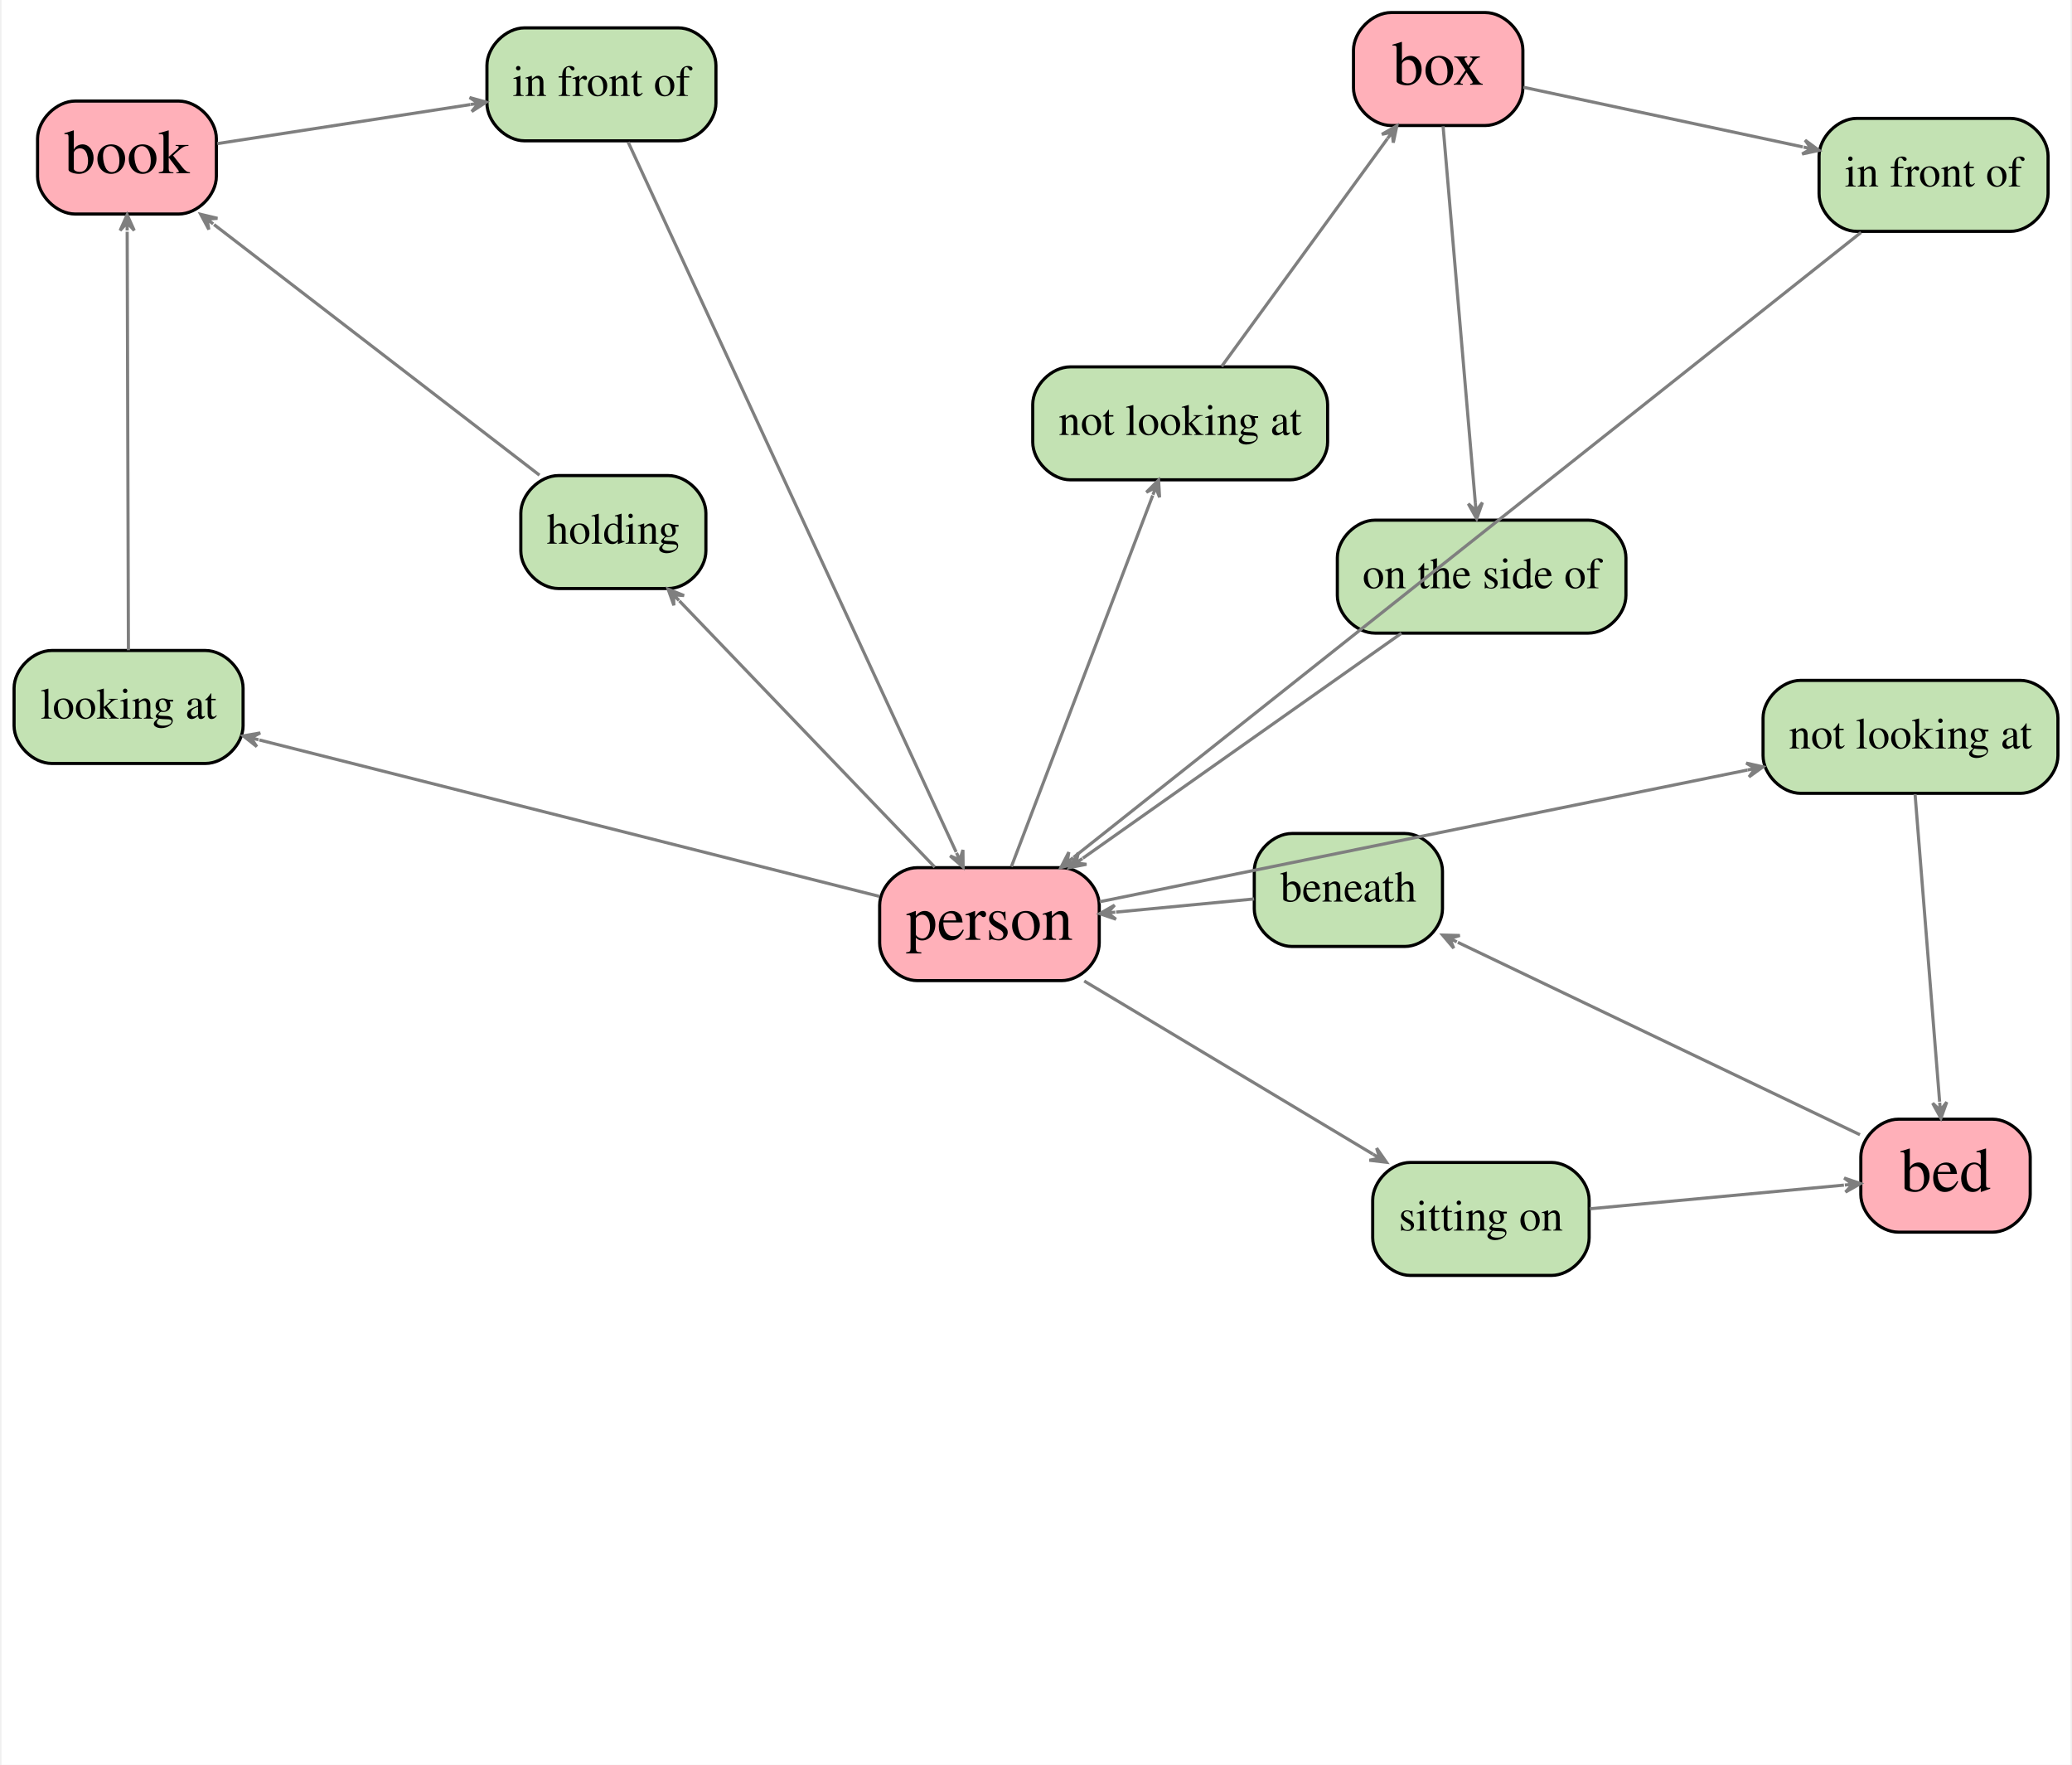
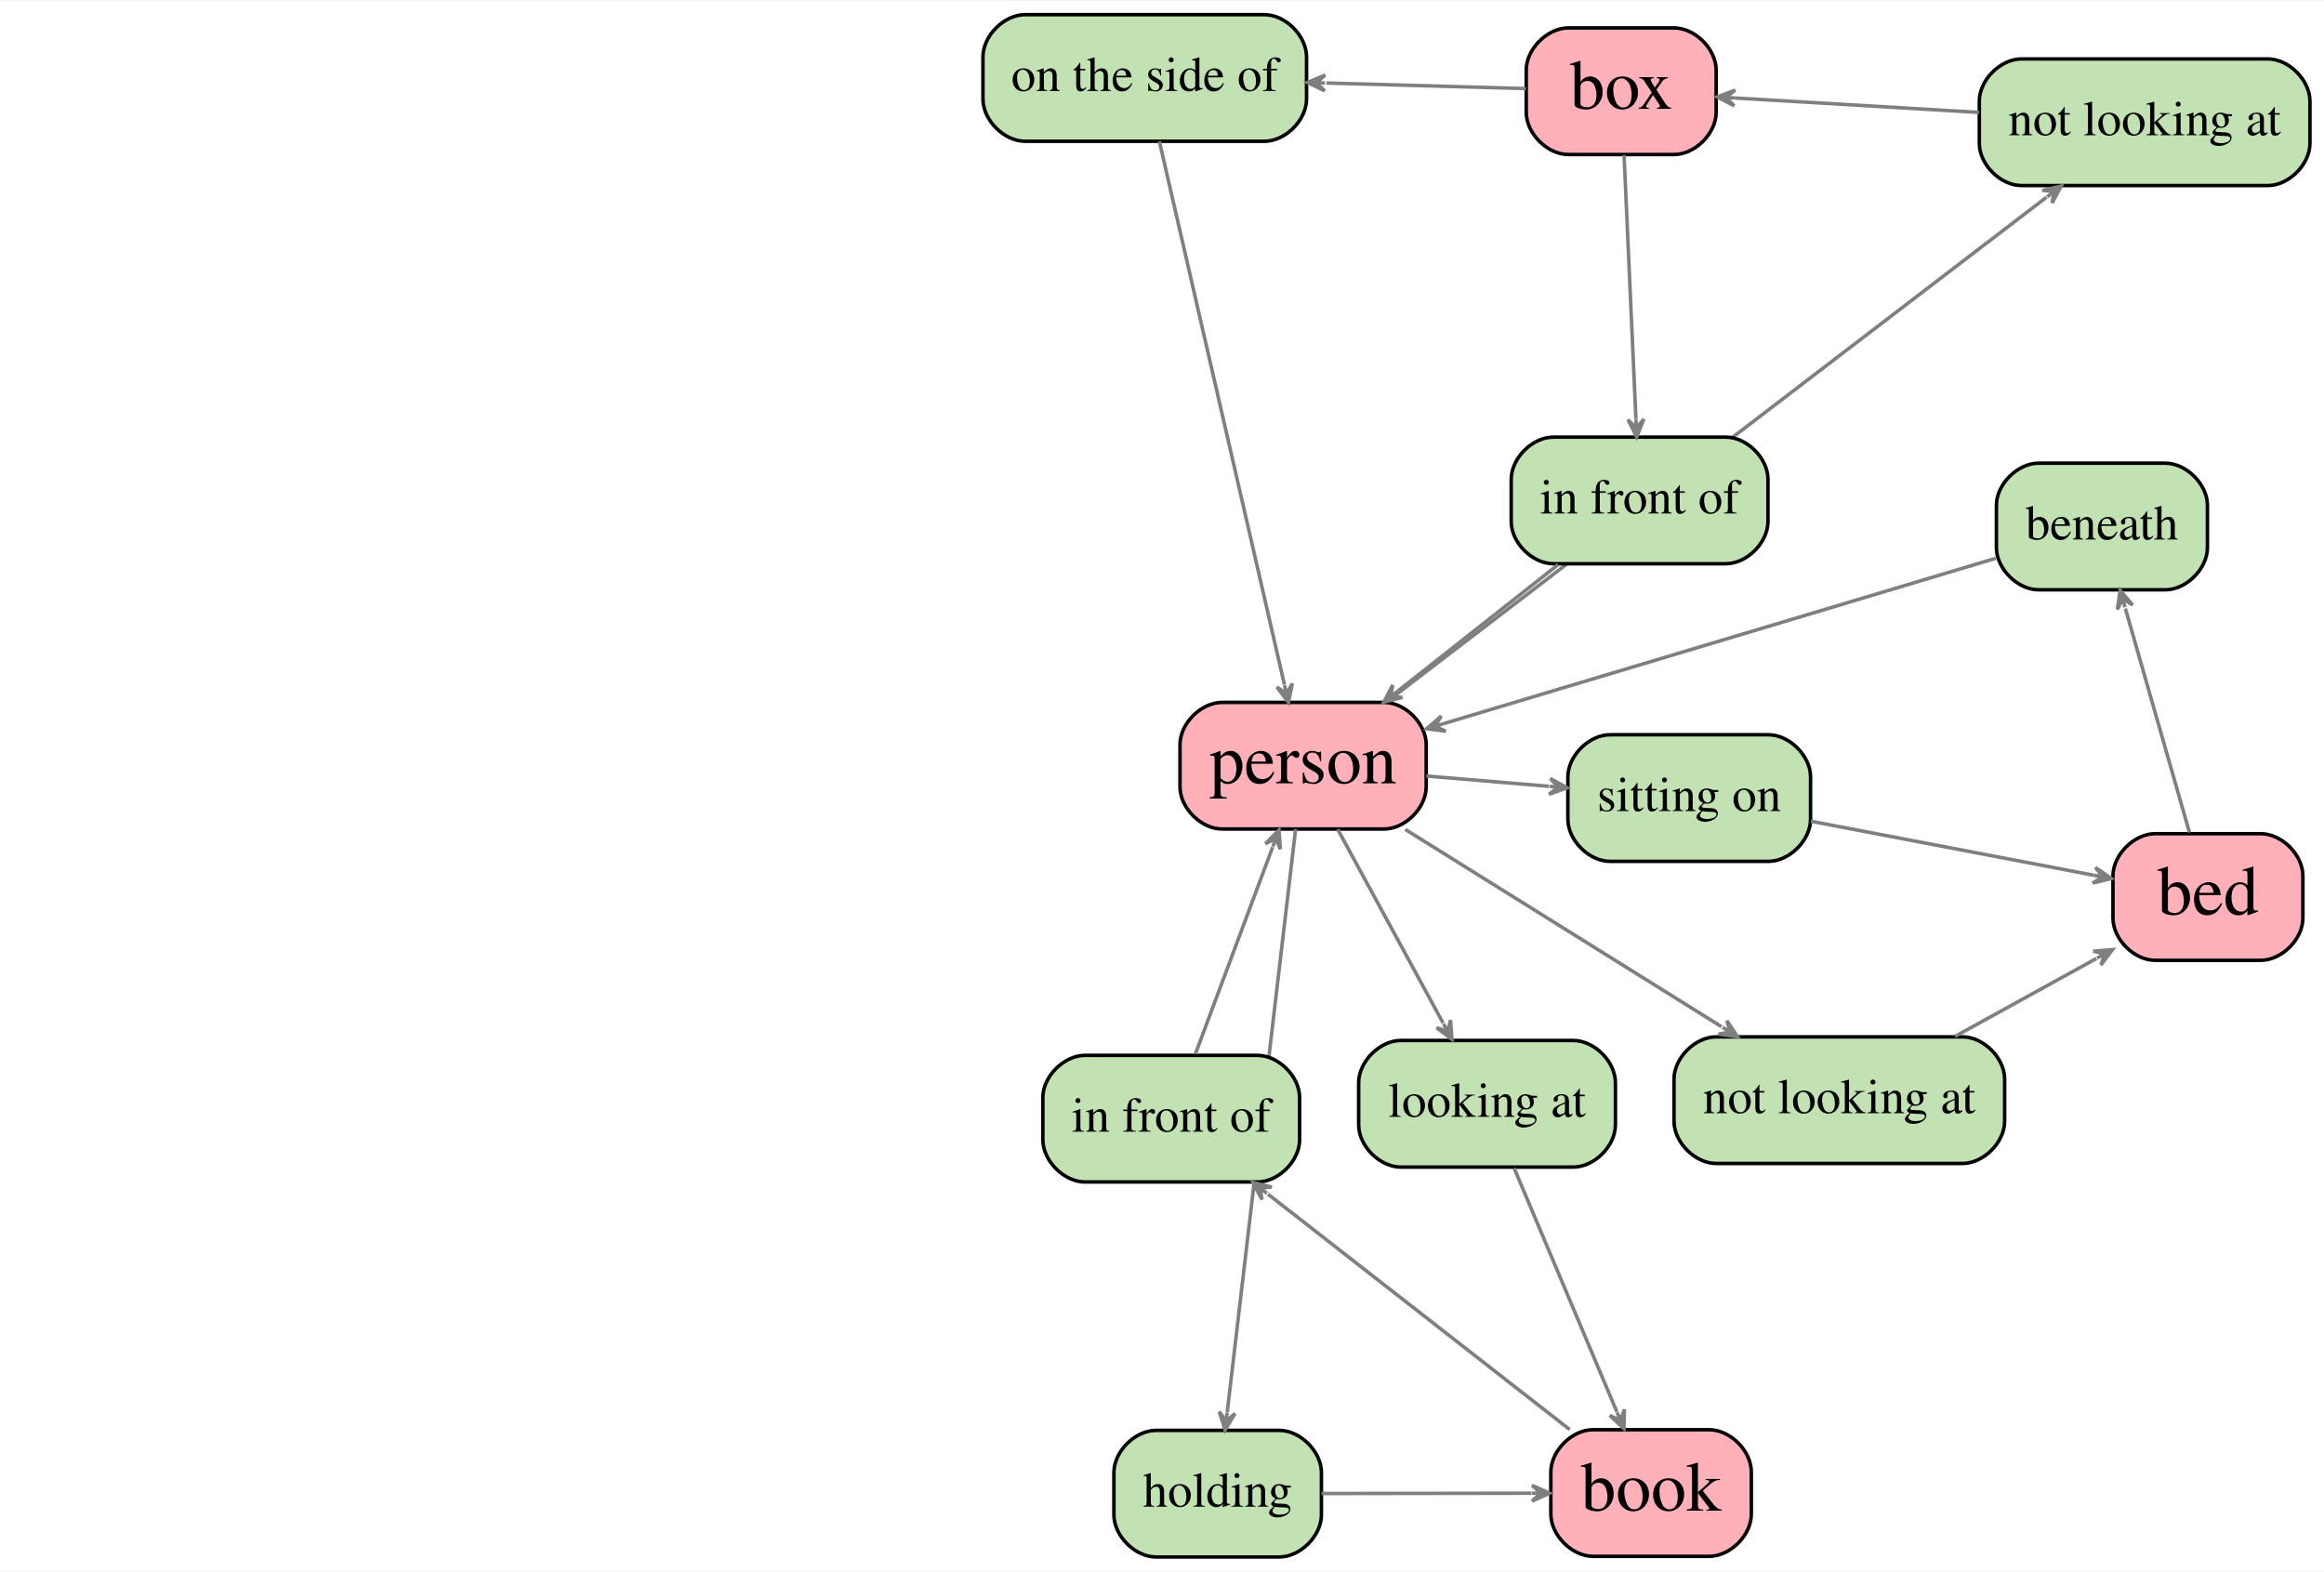
- <svg xmlns="http://www.w3.org/2000/svg" height="562pt" viewBox="0.00 0.00 659.54 562.44" width="660pt">
-   <g class="graph" id="graph0" transform="scale(1 1) rotate(0) translate(4 558.44)">
-     <polygon fill="#ffffff" points="-4,4 -4,-558.44 655.54,-558.44 655.54,4 -4,4" stroke="transparent" />
-     <g class="node" id="node1">
-       <path d="M490.1,-187.97C490.1,-187.97 445.1,-187.97 445.1,-187.97 439.1,-187.97 433.1,-181.97 433.1,-175.97 433.1,-175.97 433.1,-163.97 433.1,-163.97 433.1,-157.97 439.1,-151.97 445.1,-151.97 445.1,-151.97 490.1,-151.97 490.1,-151.97 496.1,-151.97 502.1,-157.97 502.1,-163.97 502.1,-163.97 502.1,-175.97 502.1,-175.97 502.1,-181.97 496.1,-187.97 490.1,-187.97" fill="#c3e2b3" stroke="#000000" />
-       <text fill="#000000" font-family="Times,serif" font-size="14.00" text-anchor="middle" x="467.6" y="-166.27">sitting on</text>
-     </g>
+ <svg xmlns="http://www.w3.org/2000/svg" height="447pt" viewBox="0.00 0.00 660.75 446.50" width="661pt">
+   <g class="graph" id="graph0" transform="scale(1 1) rotate(0) translate(4 442.5)">
+     <polygon fill="#ffffff" points="-4,4 -4,-442.5 656.75,-442.5 656.75,4 -4,4" stroke="transparent" />
    <g class="node" id="node2">
-       <path d="M630.71,-201.76C630.71,-201.76 600.71,-201.76 600.71,-201.76 594.71,-201.76 588.71,-195.76 588.71,-189.76 588.71,-189.76 588.71,-177.76 588.71,-177.76 588.71,-171.76 594.71,-165.76 600.71,-165.76 600.71,-165.76 630.71,-165.76 630.71,-165.76 636.71,-165.76 642.71,-171.76 642.71,-177.76 642.71,-177.76 642.71,-189.76 642.71,-189.76 642.71,-195.76 636.71,-201.76 630.71,-201.76" fill="#ffb0b9" stroke="#000000" />
-       <text fill="#000000" font-family="Times,serif" font-size="20.00" text-anchor="middle" x="615.71" y="-178.76">bed</text>
-     </g>
-     <g class="edge" id="edge1">
-       <path d="M502.33,-173.21C526.81,-175.49 559.37,-178.52 583.32,-180.75" fill="none" stroke="#7f7f7f" />
-       <polygon fill="#7f7f7f" points="588.59,-181.24 583.403,-183.017 586.101,-181.008 583.611,-180.777 583.611,-180.777 583.611,-180.777 586.101,-181.008 583.82,-178.537 588.59,-181.24 588.59,-181.24" stroke="#7f7f7f" />
+       <path d="M389.49,-242.97C389.49,-242.97 343.49,-242.97 343.49,-242.97 337.49,-242.97 331.49,-236.97 331.49,-230.97 331.49,-230.97 331.49,-218.97 331.49,-218.97 331.49,-212.97 337.49,-206.97 343.49,-206.97 343.49,-206.97 389.49,-206.97 389.49,-206.97 395.49,-206.97 401.49,-212.97 401.49,-218.97 401.49,-218.97 401.49,-230.97 401.49,-230.97 401.49,-236.97 395.49,-242.97 389.49,-242.97" fill="#ffb0b9" stroke="#000000" />
+       <text fill="#000000" font-family="Times,serif" font-size="20.00" text-anchor="middle" x="366.49" y="-219.97">person</text>
    </g>
    <g class="node" id="node3">
-       <path d="M443.35,-292.81C443.35,-292.81 407.35,-292.81 407.35,-292.81 401.35,-292.81 395.35,-286.81 395.35,-280.81 395.35,-280.81 395.35,-268.81 395.35,-268.81 395.35,-262.81 401.35,-256.81 407.35,-256.81 407.35,-256.81 443.35,-256.81 443.35,-256.81 449.35,-256.81 455.35,-262.81 455.35,-268.81 455.35,-268.81 455.35,-280.81 455.35,-280.81 455.35,-286.81 449.35,-292.81 443.35,-292.81" fill="#c3e2b3" stroke="#000000" />
-       <text fill="#000000" font-family="Times,serif" font-size="14.00" text-anchor="middle" x="425.35" y="-271.11">beneath</text>
+       <path d="M359.7,-36C359.7,-36 324.7,-36 324.7,-36 318.7,-36 312.7,-30 312.7,-24 312.7,-24 312.7,-12 312.7,-12 312.7,-6 318.7,0 324.7,0 324.7,0 359.7,0 359.7,0 365.7,0 371.7,-6 371.7,-12 371.7,-12 371.7,-24 371.7,-24 371.7,-30 365.7,-36 359.7,-36" fill="#c3e2b3" stroke="#000000" />
+       <text fill="#000000" font-family="Times,serif" font-size="14.00" text-anchor="middle" x="342.2" y="-14.3">holding</text>
    </g>
    <g class="edge" id="edge2">
-       <path d="M588.43,-196.81C554.69,-212.95 497.18,-240.45 460.24,-258.12" fill="none" stroke="#7f7f7f" />
-       <polygon fill="#7f7f7f" points="455.4,-260.44 458.936,-256.25 457.654,-259.359 459.909,-258.279 459.909,-258.279 459.909,-258.279 457.654,-259.359 460.881,-260.308 455.4,-260.44 455.4,-260.44" stroke="#7f7f7f" />
+       <path d="M364.37,-206.96C359.97,-169.43 349.81,-82.845 344.92,-41.2" fill="none" stroke="#7f7f7f" />
+       <polygon fill="#7f7f7f" points="344.32,-36.111 347.14,-40.813 344.613,-38.594 344.906,-41.077 344.906,-41.077 344.906,-41.077 344.613,-38.594 342.671,-41.34 344.32,-36.111 344.32,-36.111" stroke="#7f7f7f" />
    </g>
-     <g class="node" id="node4">
-       <path d="M333.93,-281.92C333.93,-281.92 287.93,-281.92 287.93,-281.92 281.93,-281.92 275.93,-275.92 275.93,-269.92 275.93,-269.92 275.93,-257.92 275.93,-257.92 275.93,-251.92 281.93,-245.92 287.93,-245.92 287.93,-245.92 333.93,-245.92 333.93,-245.92 339.93,-245.92 345.93,-251.92 345.93,-257.92 345.93,-257.92 345.93,-269.92 345.93,-269.92 345.93,-275.92 339.93,-281.92 333.93,-281.92" fill="#ffb0b9" stroke="#000000" />
-       <text fill="#000000" font-family="Times,serif" font-size="20.00" text-anchor="middle" x="310.93" y="-258.92">person</text>
+     <g class="node" id="node8">
+       <path d="M640.75,-425.91C640.75,-425.91 570.75,-425.91 570.75,-425.91 564.75,-425.91 558.75,-419.91 558.75,-413.91 558.75,-413.91 558.75,-401.91 558.75,-401.91 558.75,-395.91 564.75,-389.91 570.75,-389.91 570.75,-389.91 640.75,-389.91 640.75,-389.91 646.75,-389.91 652.75,-395.91 652.75,-401.91 652.75,-401.91 652.75,-413.91 652.75,-413.91 652.75,-419.91 646.75,-425.91 640.75,-425.91" fill="#c3e2b3" stroke="#000000" />
+       <text fill="#000000" font-family="Times,serif" font-size="14.00" text-anchor="middle" x="605.75" y="-404.21">not looking at</text>
    </g>
-     <g class="edge" id="edge3">
-       <path d="M395.29,-271.95C381.84,-270.67 365.79,-269.14 351.32,-267.76" fill="none" stroke="#7f7f7f" />
-       <polygon fill="#7f7f7f" points="346.07,-267.26 351.261,-265.494 348.559,-267.497 351.048,-267.734 351.048,-267.734 351.048,-267.734 348.559,-267.497 350.834,-269.974 346.07,-267.26 346.07,-267.26" stroke="#7f7f7f" />
+     <g class="edge" id="edge7">
+       <path d="M390.3,-243.18C434.82,-277.22 530.42,-350.32 577.87,-386.59" fill="none" stroke="#7f7f7f" />
+       <polygon fill="#7f7f7f" points="582.03,-389.77 576.691,-388.521 580.044,-388.252 578.058,-386.733 578.058,-386.733 578.058,-386.733 580.044,-388.252 579.424,-384.946 582.03,-389.77 582.03,-389.77" stroke="#7f7f7f" />
+     </g>
+     <g class="node" id="node9">
+       <path d="M553.95,-147.88C553.95,-147.88 483.95,-147.88 483.95,-147.88 477.95,-147.88 471.95,-141.88 471.95,-135.88 471.95,-135.88 471.95,-123.88 471.95,-123.88 471.95,-117.88 477.95,-111.88 483.95,-111.88 483.95,-111.88 553.95,-111.88 553.95,-111.88 559.95,-111.88 565.95,-117.88 565.95,-123.88 565.95,-123.88 565.95,-135.88 565.95,-135.88 565.95,-141.88 559.95,-147.88 553.95,-147.88" fill="#c3e2b3" stroke="#000000" />
+       <text fill="#000000" font-family="Times,serif" font-size="14.00" text-anchor="middle" x="518.95" y="-126.18">not looking at</text>
    </g>
    <g class="edge" id="edge8">
-       <path d="M341.14,-245.8C367.47,-230.01 405.66,-207.12 433.17,-190.62" fill="none" stroke="#7f7f7f" />
-       <polygon fill="#7f7f7f" points="437.49,-188.03 434.359,-192.531 435.346,-189.315 433.202,-190.601 433.202,-190.601 433.202,-190.601 435.346,-189.315 432.045,-188.671 437.49,-188.03 437.49,-188.03" stroke="#7f7f7f" />
+       <path d="M395.52,-206.86C421.17,-190.87 458.56,-167.54 485.46,-150.77" fill="none" stroke="#7f7f7f" />
+       <polygon fill="#7f7f7f" points="490.02,-147.92 486.973,-152.478 487.9,-149.245 485.78,-150.57 485.78,-150.57 485.78,-150.57 487.9,-149.245 484.587,-148.662 490.02,-147.92 490.02,-147.92" stroke="#7f7f7f" />
    </g>
-     <g class="node" id="node8">
-       <path d="M61,-351.13C61,-351.13 12,-351.13 12,-351.13 6,-351.13 0,-345.13 0,-339.13 0,-339.13 0,-327.13 0,-327.13 0,-321.13 6,-315.13 12,-315.13 12,-315.13 61,-315.13 61,-315.13 67,-315.13 73,-321.13 73,-327.13 73,-327.13 73,-339.13 73,-339.13 73,-345.13 67,-351.13 61,-351.13" fill="#c3e2b3" stroke="#000000" />
-       <text fill="#000000" font-family="Times,serif" font-size="14.00" text-anchor="middle" x="36.5" y="-329.43">looking at</text>
-     </g>
-     <g class="edge" id="edge9">
-       <path d="M275.9,-272.75C225.36,-285.5 132.17,-309 78.175,-322.62" fill="none" stroke="#7f7f7f" />
-       <polygon fill="#7f7f7f" points="73.074,-323.91 77.37,-320.503 75.498,-323.297 77.921,-322.684 77.921,-322.684 77.921,-322.684 75.498,-323.297 78.473,-324.865 73.074,-323.91 73.074,-323.91" stroke="#7f7f7f" />
-     </g>
-     <g class="node" id="node9">
-       <path d="M639.54,-341.61C639.54,-341.61 569.54,-341.61 569.54,-341.61 563.54,-341.61 557.54,-335.61 557.54,-329.61 557.54,-329.61 557.54,-317.61 557.54,-317.61 557.54,-311.61 563.54,-305.61 569.54,-305.61 569.54,-305.61 639.54,-305.61 639.54,-305.61 645.54,-305.61 651.54,-311.61 651.54,-317.61 651.54,-317.61 651.54,-329.61 651.54,-329.61 651.54,-335.61 645.54,-341.61 639.54,-341.61" fill="#c3e2b3" stroke="#000000" />
-       <text fill="#000000" font-family="Times,serif" font-size="14.00" text-anchor="middle" x="604.54" y="-319.91">not looking at</text>
+     <g class="node" id="node11">
+       <path d="M443.29,-146.85C443.29,-146.85 394.29,-146.85 394.29,-146.85 388.29,-146.85 382.29,-140.85 382.29,-134.85 382.29,-134.85 382.29,-122.85 382.29,-122.85 382.29,-116.85 388.29,-110.85 394.29,-110.85 394.29,-110.85 443.29,-110.85 443.29,-110.85 449.29,-110.85 455.29,-116.85 455.29,-122.85 455.29,-122.85 455.29,-134.85 455.29,-134.85 455.29,-140.85 449.29,-146.85 443.29,-146.85" fill="#c3e2b3" stroke="#000000" />
+       <text fill="#000000" font-family="Times,serif" font-size="14.00" text-anchor="middle" x="418.79" y="-125.15">looking at</text>
    </g>
    <g class="edge" id="edge10">
-       <path d="M346.06,-271.06C397.36,-281.49 493.12,-300.96 552.58,-313.04" fill="none" stroke="#7f7f7f" />
-       <polygon fill="#7f7f7f" points="557.51,-314.05 552.16,-315.251 555.061,-313.548 552.612,-313.046 552.612,-313.046 552.612,-313.046 555.061,-313.548 553.063,-310.842 557.51,-314.05 557.51,-314.05" stroke="#7f7f7f" />
+       <path d="M376.32,-206.89C384.82,-191.28 397.13,-168.65 406.31,-151.77" fill="none" stroke="#7f7f7f" />
+       <polygon fill="#7f7f7f" points="408.81,-147.17 408.399,-152.638 407.616,-149.367 406.422,-151.563 406.422,-151.563 406.422,-151.563 407.616,-149.367 404.445,-150.489 408.81,-147.17 408.81,-147.17" stroke="#7f7f7f" />
    </g>
-     <g class="node" id="node11">
-       <path d="M406.73,-441.52C406.73,-441.52 336.73,-441.52 336.73,-441.52 330.73,-441.52 324.73,-435.52 324.73,-429.52 324.73,-429.52 324.73,-417.52 324.73,-417.52 324.73,-411.52 330.73,-405.52 336.73,-405.52 336.73,-405.52 406.73,-405.52 406.73,-405.52 412.73,-405.52 418.73,-411.52 418.73,-417.52 418.73,-417.52 418.73,-429.52 418.73,-429.52 418.73,-435.52 412.73,-441.52 406.73,-441.52" fill="#c3e2b3" stroke="#000000" />
-       <text fill="#000000" font-family="Times,serif" font-size="14.00" text-anchor="middle" x="371.73" y="-419.82">not looking at</text>
+     <g class="node" id="node13">
+       <path d="M498.77,-233.77C498.77,-233.77 453.77,-233.77 453.77,-233.77 447.77,-233.77 441.77,-227.77 441.77,-221.77 441.77,-221.77 441.77,-209.77 441.77,-209.77 441.77,-203.77 447.77,-197.77 453.77,-197.77 453.77,-197.77 498.77,-197.77 498.77,-197.77 504.77,-197.77 510.77,-203.77 510.77,-209.77 510.77,-209.77 510.77,-221.77 510.77,-221.77 510.77,-227.77 504.77,-233.77 498.77,-233.77" fill="#c3e2b3" stroke="#000000" />
+       <text fill="#000000" font-family="Times,serif" font-size="14.00" text-anchor="middle" x="476.27" y="-212.07">sitting on</text>
    </g>
    <g class="edge" id="edge12">
-       <path d="M317.91,-282.22C329.04,-311.45 350.81,-368.59 362.97,-400.53" fill="none" stroke="#7f7f7f" />
-       <polygon fill="#7f7f7f" points="364.84,-405.43 360.955,-401.561 363.949,-403.094 363.057,-400.759 363.057,-400.759 363.057,-400.759 363.949,-403.094 365.159,-399.956 364.84,-405.43 364.84,-405.43" stroke="#7f7f7f" />
+       <path d="M401.53,-222.03C412.63,-221.1 424.98,-220.07 436.4,-219.11" fill="none" stroke="#7f7f7f" />
+       <polygon fill="#7f7f7f" points="441.57,-218.68 436.774,-221.337 439.079,-218.887 436.587,-219.095 436.587,-219.095 436.587,-219.095 439.079,-218.887 436.401,-216.852 441.57,-218.68 441.57,-218.68" stroke="#7f7f7f" />
    </g>
-     <g class="node" id="node13">
-       <path d="M208.54,-406.88C208.54,-406.88 173.54,-406.88 173.54,-406.88 167.54,-406.88 161.54,-400.88 161.54,-394.88 161.54,-394.88 161.54,-382.88 161.54,-382.88 161.54,-376.88 167.54,-370.88 173.54,-370.88 173.54,-370.88 208.54,-370.88 208.54,-370.88 214.54,-370.88 220.54,-376.88 220.54,-382.88 220.54,-382.88 220.54,-394.88 220.54,-394.88 220.54,-400.88 214.54,-406.88 208.54,-406.88" fill="#c3e2b3" stroke="#000000" />
-       <text fill="#000000" font-family="Times,serif" font-size="14.00" text-anchor="middle" x="191.04" y="-385.18">holding</text>
+     <g class="node" id="node15">
+       <path d="M481.93,-36.185C481.93,-36.185 448.93,-36.185 448.93,-36.185 442.93,-36.185 436.93,-30.185 436.93,-24.185 436.93,-24.185 436.93,-12.185 436.93,-12.185 436.93,-6.185 442.93,-.185 448.93,-.185 448.93,-.185 481.93,-.185 481.93,-.185 487.93,-.185 493.93,-6.185 493.93,-12.185 493.93,-12.185 493.93,-24.185 493.93,-24.185 493.93,-30.185 487.93,-36.185 481.93,-36.185" fill="#ffb0b9" stroke="#000000" />
+       <text fill="#000000" font-family="Times,serif" font-size="20.00" text-anchor="middle" x="465.43" y="-13.185">book</text>
    </g>
    <g class="edge" id="edge14">
-       <path d="M293.5,-282.09C271.92,-304.58 235.21,-342.85 212.08,-366.95" fill="none" stroke="#7f7f7f" />
-       <polygon fill="#7f7f7f" points="208.49,-370.69 210.329,-365.525 210.221,-368.886 211.952,-367.083 211.952,-367.083 211.952,-367.083 210.221,-368.886 213.576,-368.641 208.49,-370.69 208.49,-370.69" stroke="#7f7f7f" />
+       <path d="M371.71,-18.044C389.68,-18.071 412.69,-18.106 431.42,-18.134" fill="none" stroke="#7f7f7f" />
+       <polygon fill="#7f7f7f" points="436.58,-18.142 431.577,-20.384 434.08,-18.138 431.58,-18.134 431.58,-18.134 431.58,-18.134 434.08,-18.138 431.584,-15.884 436.58,-18.142 436.58,-18.142" stroke="#7f7f7f" />
    </g>
-     <g class="node" id="node5">
-       <path d="M468.98,-554.44C468.98,-554.44 438.98,-554.44 438.98,-554.44 432.98,-554.44 426.98,-548.44 426.98,-542.44 426.98,-542.44 426.98,-530.44 426.98,-530.44 426.98,-524.44 432.98,-518.44 438.98,-518.44 438.98,-518.44 468.98,-518.44 468.98,-518.44 474.98,-518.44 480.98,-524.44 480.98,-530.44 480.98,-530.44 480.98,-542.44 480.98,-542.44 480.98,-548.44 474.98,-554.44 468.98,-554.44" fill="#ffb0b9" stroke="#000000" />
-       <text fill="#000000" font-family="Times,serif" font-size="20.00" text-anchor="middle" x="453.98" y="-531.44">box</text>
+     <g class="node" id="node16">
+       <path d="M471.93,-434.73C471.93,-434.73 441.93,-434.73 441.93,-434.73 435.93,-434.73 429.93,-428.73 429.93,-422.73 429.93,-422.73 429.93,-410.73 429.93,-410.73 429.93,-404.73 435.93,-398.73 441.93,-398.73 441.93,-398.73 471.93,-398.73 471.93,-398.73 477.93,-398.73 483.93,-404.73 483.93,-410.73 483.93,-410.73 483.93,-422.73 483.93,-422.73 483.93,-428.73 477.93,-434.73 471.93,-434.73" fill="#ffb0b9" stroke="#000000" />
+       <text fill="#000000" font-family="Times,serif" font-size="20.00" text-anchor="middle" x="456.93" y="-411.73">box</text>
    </g>
-     <g class="node" id="node6">
-       <path d="M501.83,-392.67C501.83,-392.67 433.83,-392.67 433.83,-392.67 427.83,-392.67 421.83,-386.67 421.83,-380.67 421.83,-380.67 421.83,-368.67 421.83,-368.67 421.83,-362.67 427.83,-356.67 433.83,-356.67 433.83,-356.67 501.83,-356.67 501.83,-356.67 507.83,-356.67 513.83,-362.67 513.83,-368.67 513.83,-368.67 513.83,-380.67 513.83,-380.67 513.83,-386.67 507.83,-392.67 501.83,-392.67" fill="#c3e2b3" stroke="#000000" />
-       <text fill="#000000" font-family="Times,serif" font-size="14.00" text-anchor="middle" x="467.83" y="-370.97">on the side of</text>
+     <g class="edge" id="edge19">
+       <path d="M558.66,-410.7C536.05,-412.04 509.53,-413.61 489.24,-414.81" fill="none" stroke="#7f7f7f" />
+       <polygon fill="#7f7f7f" points="484.22,-415.11 489.077,-412.566 486.716,-414.961 489.211,-414.812 489.211,-414.812 489.211,-414.812 486.716,-414.961 489.345,-417.058 484.22,-415.11 484.22,-415.11" stroke="#7f7f7f" />
    </g>
-     <g class="edge" id="edge4">
-       <path d="M455.54,-518.2C458.07,-488.71 463.04,-430.59 465.83,-398.09" fill="none" stroke="#7f7f7f" />
-       <polygon fill="#7f7f7f" points="466.25,-393.1 468.073,-398.271 466.04,-395.591 465.83,-398.082 465.83,-398.082 465.83,-398.082 466.04,-395.591 463.589,-397.894 466.25,-393.1 466.25,-393.1" stroke="#7f7f7f" />
-     </g>
-     <g class="node" id="node7">
-       <path d="M636.4,-520.71C636.4,-520.71 587.4,-520.71 587.4,-520.71 581.4,-520.71 575.4,-514.71 575.4,-508.71 575.4,-508.71 575.4,-496.71 575.4,-496.71 575.4,-490.71 581.4,-484.71 587.4,-484.71 587.4,-484.71 636.4,-484.71 636.4,-484.71 642.4,-484.71 648.4,-490.71 648.4,-496.71 648.4,-496.71 648.4,-508.71 648.4,-508.71 648.4,-514.71 642.4,-520.71 636.4,-520.71" fill="#c3e2b3" stroke="#000000" />
-       <text fill="#000000" font-family="Times,serif" font-size="14.00" text-anchor="middle" x="611.9" y="-499.01">in front of</text>
-     </g>
-     <g class="edge" id="edge5">
-       <path d="M481.13,-530.64C505.62,-525.41 542.02,-517.64 570.2,-511.62" fill="none" stroke="#7f7f7f" />
-       <polygon fill="#7f7f7f" points="575.36,-510.52 570.939,-513.763 572.915,-511.041 570.47,-511.562 570.47,-511.562 570.47,-511.562 572.915,-511.041 570.001,-509.362 575.36,-510.52 575.36,-510.52" stroke="#7f7f7f" />
-     </g>
-     <g class="edge" id="edge6">
-       <path d="M442.27,-356.63C414.46,-337 370.06,-305.65 340.7,-284.93" fill="none" stroke="#7f7f7f" />
-       <polygon fill="#7f7f7f" points="336.48,-281.95 341.862,-282.996 338.522,-283.392 340.564,-284.834 340.564,-284.834 340.564,-284.834 338.522,-283.392 339.266,-286.672 336.48,-281.95 336.48,-281.95" stroke="#7f7f7f" />
-     </g>
-     <g class="edge" id="edge7">
-       <path d="M588.78,-484.37C533.94,-440.86 396.19,-331.56 337.78,-285.22" fill="none" stroke="#7f7f7f" />
-       <polygon fill="#7f7f7f" points="333.72,-281.99 339.034,-283.342 335.676,-283.546 337.633,-285.103 337.633,-285.103 337.633,-285.103 335.676,-283.546 336.232,-286.864 333.72,-281.99 333.72,-281.99" stroke="#7f7f7f" />
-     </g>
-     <g class="node" id="node19">
-       <path d="M52.485,-526.23C52.485,-526.23 19.485,-526.23 19.485,-526.23 13.485,-526.23 7.485,-520.23 7.485,-514.23 7.485,-514.23 7.485,-502.23 7.485,-502.23 7.485,-496.23 13.485,-490.23 19.485,-490.23 19.485,-490.23 52.485,-490.23 52.485,-490.23 58.485,-490.23 64.485,-496.23 64.485,-502.23 64.485,-502.23 64.485,-514.23 64.485,-514.23 64.485,-520.23 58.485,-526.23 52.485,-526.23" fill="#ffb0b9" stroke="#000000" />
-       <text fill="#000000" font-family="Times,serif" font-size="20.00" text-anchor="middle" x="35.985" y="-503.23">book</text>
+     <g class="node" id="node18">
+       <path d="M638.75,-205.64C638.75,-205.64 608.75,-205.64 608.75,-205.64 602.75,-205.64 596.75,-199.64 596.75,-193.64 596.75,-193.64 596.75,-181.64 596.75,-181.64 596.75,-175.64 602.75,-169.64 608.75,-169.64 608.75,-169.64 638.75,-169.64 638.75,-169.64 644.75,-169.64 650.75,-175.64 650.75,-181.64 650.75,-181.64 650.75,-193.64 650.75,-193.64 650.75,-199.64 644.75,-205.64 638.75,-205.64" fill="#ffb0b9" stroke="#000000" />
+       <text fill="#000000" font-family="Times,serif" font-size="20.00" text-anchor="middle" x="623.75" y="-182.64">bed</text>
    </g>
    <g class="edge" id="edge20">
-       <path d="M36.447,-351.21C36.353,-383.06 36.159,-449.14 36.054,-484.58" fill="none" stroke="#7f7f7f" />
-       <polygon fill="#7f7f7f" points="36.038,-489.99 33.803,-484.983 36.045,-487.49 36.053,-484.99 36.053,-484.99 36.053,-484.99 36.045,-487.49 38.303,-484.997 36.038,-489.99 36.038,-489.99" stroke="#7f7f7f" />
+       <path d="M551.82,-148C564.66,-155.07 579.31,-163.14 592.03,-170.15" fill="none" stroke="#7f7f7f" />
+       <polygon fill="#7f7f7f" points="596.62,-172.68 591.155,-172.237 594.431,-171.473 592.241,-170.266 592.241,-170.266 592.241,-170.266 594.431,-171.473 593.327,-168.296 596.62,-172.68 596.62,-172.68" stroke="#7f7f7f" />
+     </g>
+     <g class="edge" id="edge22">
+       <path d="M426.49,-110.57C434.49,-91.591 447.03,-61.84 455.71,-41.251" fill="none" stroke="#7f7f7f" />
+       <polygon fill="#7f7f7f" points="457.71,-36.486 457.849,-41.967 456.742,-38.791 455.775,-41.096 455.775,-41.096 455.775,-41.096 456.742,-38.791 453.7,-40.225 457.71,-36.486 457.71,-36.486" stroke="#7f7f7f" />
    </g>
    <g class="edge" id="edge24">
-       <path d="M606,-305.33C608,-280.2 611.62,-234.97 613.83,-207.33" fill="none" stroke="#7f7f7f" />
-       <polygon fill="#7f7f7f" points="614.25,-202.05 616.096,-207.213 614.052,-204.542 613.853,-207.034 613.853,-207.034 613.853,-207.034 614.052,-204.542 611.611,-206.856 614.25,-202.05 614.25,-202.05" stroke="#7f7f7f" />
+       <path d="M510.85,-209.18C535.17,-204.54 567.5,-198.37 591.33,-193.82" fill="none" stroke="#7f7f7f" />
+       <polygon fill="#7f7f7f" points="596.28,-192.88 591.788,-196.023 593.824,-193.346 591.368,-193.813 591.368,-193.813 591.368,-193.813 593.824,-193.346 590.948,-191.602 596.28,-192.88 596.28,-192.88" stroke="#7f7f7f" />
    </g>
-     <g class="edge" id="edge26">
-       <path d="M384.95,-441.66C399.34,-461.42 422.36,-493.02 437.81,-514.25" fill="none" stroke="#7f7f7f" />
-       <polygon fill="#7f7f7f" points="440.8,-518.34 436.033,-515.631 439.325,-516.322 437.849,-514.304 437.849,-514.304 437.849,-514.304 439.325,-516.322 439.666,-512.976 440.8,-518.34 440.8,-518.34" stroke="#7f7f7f" />
+     <g class="node" id="node21">
+       <path d="M353.5,-142.62C353.5,-142.62 304.5,-142.62 304.5,-142.62 298.5,-142.62 292.5,-136.62 292.5,-130.62 292.5,-130.62 292.5,-118.62 292.5,-118.62 292.5,-112.62 298.5,-106.62 304.5,-106.62 304.5,-106.62 353.5,-106.62 353.5,-106.62 359.5,-106.62 365.5,-112.62 365.5,-118.62 365.5,-118.62 365.5,-130.62 365.5,-130.62 365.5,-136.62 359.5,-142.62 353.5,-142.62" fill="#c3e2b3" stroke="#000000" />
+       <text fill="#000000" font-family="Times,serif" font-size="14.00" text-anchor="middle" x="329" y="-120.92">in front of</text>
    </g>
    <g class="edge" id="edge28">
-       <path d="M167.49,-407.01C139.63,-428.45 93.313,-464.1 63.738,-486.87" fill="none" stroke="#7f7f7f" />
-       <polygon fill="#7f7f7f" points="59.501,-490.13 62.092,-485.298 61.482,-488.606 63.464,-487.081 63.464,-487.081 63.464,-487.081 61.482,-488.606 64.836,-488.864 59.501,-490.13 59.501,-490.13" stroke="#7f7f7f" />
+       <path d="M442.28,-36.24C418.57,-54.741 381.7,-83.505 356.5,-103.16" fill="none" stroke="#7f7f7f" />
+       <polygon fill="#7f7f7f" points="352.25,-106.47 354.812,-101.623 354.222,-104.934 356.195,-103.398 356.195,-103.398 356.195,-103.398 354.222,-104.934 357.577,-105.173 352.25,-106.47 352.25,-106.47" stroke="#7f7f7f" />
    </g>
-     <g class="node" id="node20">
-       <path d="M211.74,-549.56C211.74,-549.56 162.74,-549.56 162.74,-549.56 156.74,-549.56 150.74,-543.56 150.74,-537.56 150.74,-537.56 150.74,-525.56 150.74,-525.56 150.74,-519.56 156.74,-513.56 162.74,-513.56 162.74,-513.56 211.74,-513.56 211.74,-513.56 217.74,-513.56 223.74,-519.56 223.74,-525.56 223.74,-525.56 223.74,-537.56 223.74,-537.56 223.74,-543.56 217.74,-549.56 211.74,-549.56" fill="#c3e2b3" stroke="#000000" />
-       <text fill="#000000" font-family="Times,serif" font-size="14.00" text-anchor="middle" x="187.24" y="-527.86">in front of</text>
+     <g class="node" id="node22">
+       <path d="M486.66,-318.39C486.66,-318.39 437.66,-318.39 437.66,-318.39 431.66,-318.39 425.66,-312.39 425.66,-306.39 425.66,-306.39 425.66,-294.39 425.66,-294.39 425.66,-288.39 431.66,-282.39 437.66,-282.39 437.66,-282.39 486.66,-282.39 486.66,-282.39 492.66,-282.39 498.66,-288.39 498.66,-294.39 498.66,-294.39 498.66,-306.39 498.66,-306.39 498.66,-312.39 492.66,-318.39 486.66,-318.39" fill="#c3e2b3" stroke="#000000" />
+       <text fill="#000000" font-family="Times,serif" font-size="14.00" text-anchor="middle" x="462.16" y="-296.69">in front of</text>
    </g>
-     <g class="edge" id="edge21">
-       <path d="M64.792,-512.67C87.613,-516.19 119.81,-521.16 145.47,-525.12" fill="none" stroke="#7f7f7f" />
-       <polygon fill="#7f7f7f" points="150.5,-525.89 145.217,-527.357 148.029,-525.512 145.558,-525.133 145.558,-525.133 145.558,-525.133 148.029,-525.512 145.898,-522.909 150.5,-525.89 150.5,-525.89" stroke="#7f7f7f" />
+     <g class="edge" id="edge31">
+       <path d="M457.75,-398.55C458.66,-378.32 460.13,-345.57 461.12,-323.52" fill="none" stroke="#7f7f7f" />
+       <polygon fill="#7f7f7f" points="461.35,-318.44 463.372,-323.537 461.237,-320.937 461.124,-323.435 461.124,-323.435 461.124,-323.435 461.237,-320.937 458.876,-323.333 461.35,-318.44 461.35,-318.44" stroke="#7f7f7f" />
    </g>
-     <g class="edge" id="edge22">
-       <path d="M195.75,-513.16C217.69,-465.68 276.19,-339.09 300.31,-286.9" fill="none" stroke="#7f7f7f" />
-       <polygon fill="#7f7f7f" points="302.54,-282.09 302.478,-287.573 301.488,-284.358 300.437,-286.626 300.437,-286.626 300.437,-286.626 301.488,-284.358 298.396,-285.68 302.54,-282.09 302.54,-282.09" stroke="#7f7f7f" />
+     <g class="node" id="node23">
+       <path d="M355.47,-438.5C355.47,-438.5 287.47,-438.5 287.47,-438.5 281.47,-438.5 275.47,-432.5 275.47,-426.5 275.47,-426.5 275.47,-414.5 275.47,-414.5 275.47,-408.5 281.47,-402.5 287.47,-402.5 287.47,-402.5 355.47,-402.5 355.47,-402.5 361.47,-402.5 367.47,-408.5 367.47,-414.5 367.47,-414.5 367.47,-426.5 367.47,-426.5 367.47,-432.5 361.47,-438.5 355.47,-438.5" fill="#c3e2b3" stroke="#000000" />
+       <text fill="#000000" font-family="Times,serif" font-size="14.00" text-anchor="middle" x="321.47" y="-416.8">on the side of</text>
+     </g>
+     <g class="edge" id="edge32">
+       <path d="M429.84,-417.48C413.61,-417.94 392.44,-418.53 373.12,-419.06" fill="none" stroke="#7f7f7f" />
+       <polygon fill="#7f7f7f" points="367.72,-419.22 372.651,-416.823 370.219,-419.146 372.718,-419.072 372.718,-419.072 372.718,-419.072 370.219,-419.146 372.784,-421.321 367.72,-419.22 367.72,-419.22" stroke="#7f7f7f" />
+     </g>
+     <g class="node" id="node24">
+       <path d="M611.61,-310.98C611.61,-310.98 575.61,-310.98 575.61,-310.98 569.61,-310.98 563.61,-304.98 563.61,-298.98 563.61,-298.98 563.61,-286.98 563.61,-286.98 563.61,-280.98 569.61,-274.98 575.61,-274.98 575.61,-274.98 611.61,-274.98 611.61,-274.98 617.61,-274.98 623.61,-280.98 623.61,-286.98 623.61,-286.98 623.61,-298.98 623.61,-298.98 623.61,-304.98 617.61,-310.98 611.61,-310.98" fill="#c3e2b3" stroke="#000000" />
+       <text fill="#000000" font-family="Times,serif" font-size="14.00" text-anchor="middle" x="593.61" y="-289.28">beneath</text>
+     </g>
+     <g class="edge" id="edge33">
+       <path d="M618.5,-205.99C613.44,-223.66 605.77,-250.46 600.28,-269.65" fill="none" stroke="#7f7f7f" />
+       <polygon fill="#7f7f7f" points="598.8,-274.84 598.008,-269.415 599.486,-272.436 600.171,-270.032 600.171,-270.032 600.171,-270.032 599.486,-272.436 602.335,-270.649 598.8,-274.84 598.8,-274.84" stroke="#7f7f7f" />
+     </g>
+     <g class="edge" id="edge29">
+       <path d="M335.87,-143.02C342.06,-159.57 351.17,-183.96 357.84,-201.83" fill="none" stroke="#7f7f7f" />
+       <polygon fill="#7f7f7f" points="359.65,-206.68 355.794,-202.782 358.776,-204.338 357.902,-201.996 357.902,-201.996 357.902,-201.996 358.776,-204.338 360.01,-201.209 359.65,-206.68 359.65,-206.68" stroke="#7f7f7f" />
+     </g>
+     <g class="edge" id="edge34">
+       <path d="M439,-282.13C425.25,-271.29 407.76,-257.5 393.4,-246.18" fill="none" stroke="#7f7f7f" />
+       <polygon fill="#7f7f7f" points="389.43,-243.06 394.752,-244.381 391.396,-244.605 393.361,-246.15 393.361,-246.15 393.361,-246.15 391.396,-244.605 391.971,-247.919 389.43,-243.06 389.43,-243.06" stroke="#7f7f7f" />
+     </g>
+     <g class="edge" id="edge35">
+       <path d="M325.63,-402.46C333.83,-366.81 352.11,-287.4 361.18,-248.02" fill="none" stroke="#7f7f7f" />
+       <polygon fill="#7f7f7f" points="362.34,-242.97 363.413,-248.347 361.78,-245.406 361.221,-247.843 361.221,-247.843 361.221,-247.843 361.78,-245.406 359.028,-247.339 362.34,-242.97 362.34,-242.97" stroke="#7f7f7f" />
+     </g>
+     <g class="edge" id="edge36">
+       <path d="M563.45,-283.95C523.05,-271.85 451.26,-250.36 406.42,-236.93" fill="none" stroke="#7f7f7f" />
+       <polygon fill="#7f7f7f" points="401.62,-235.49 407.056,-234.772 404.015,-236.208 406.409,-236.927 406.409,-236.927 406.409,-236.927 404.015,-236.208 405.763,-239.082 401.62,-235.49 401.62,-235.49" stroke="#7f7f7f" />
    </g>
  </g>
</svg>
